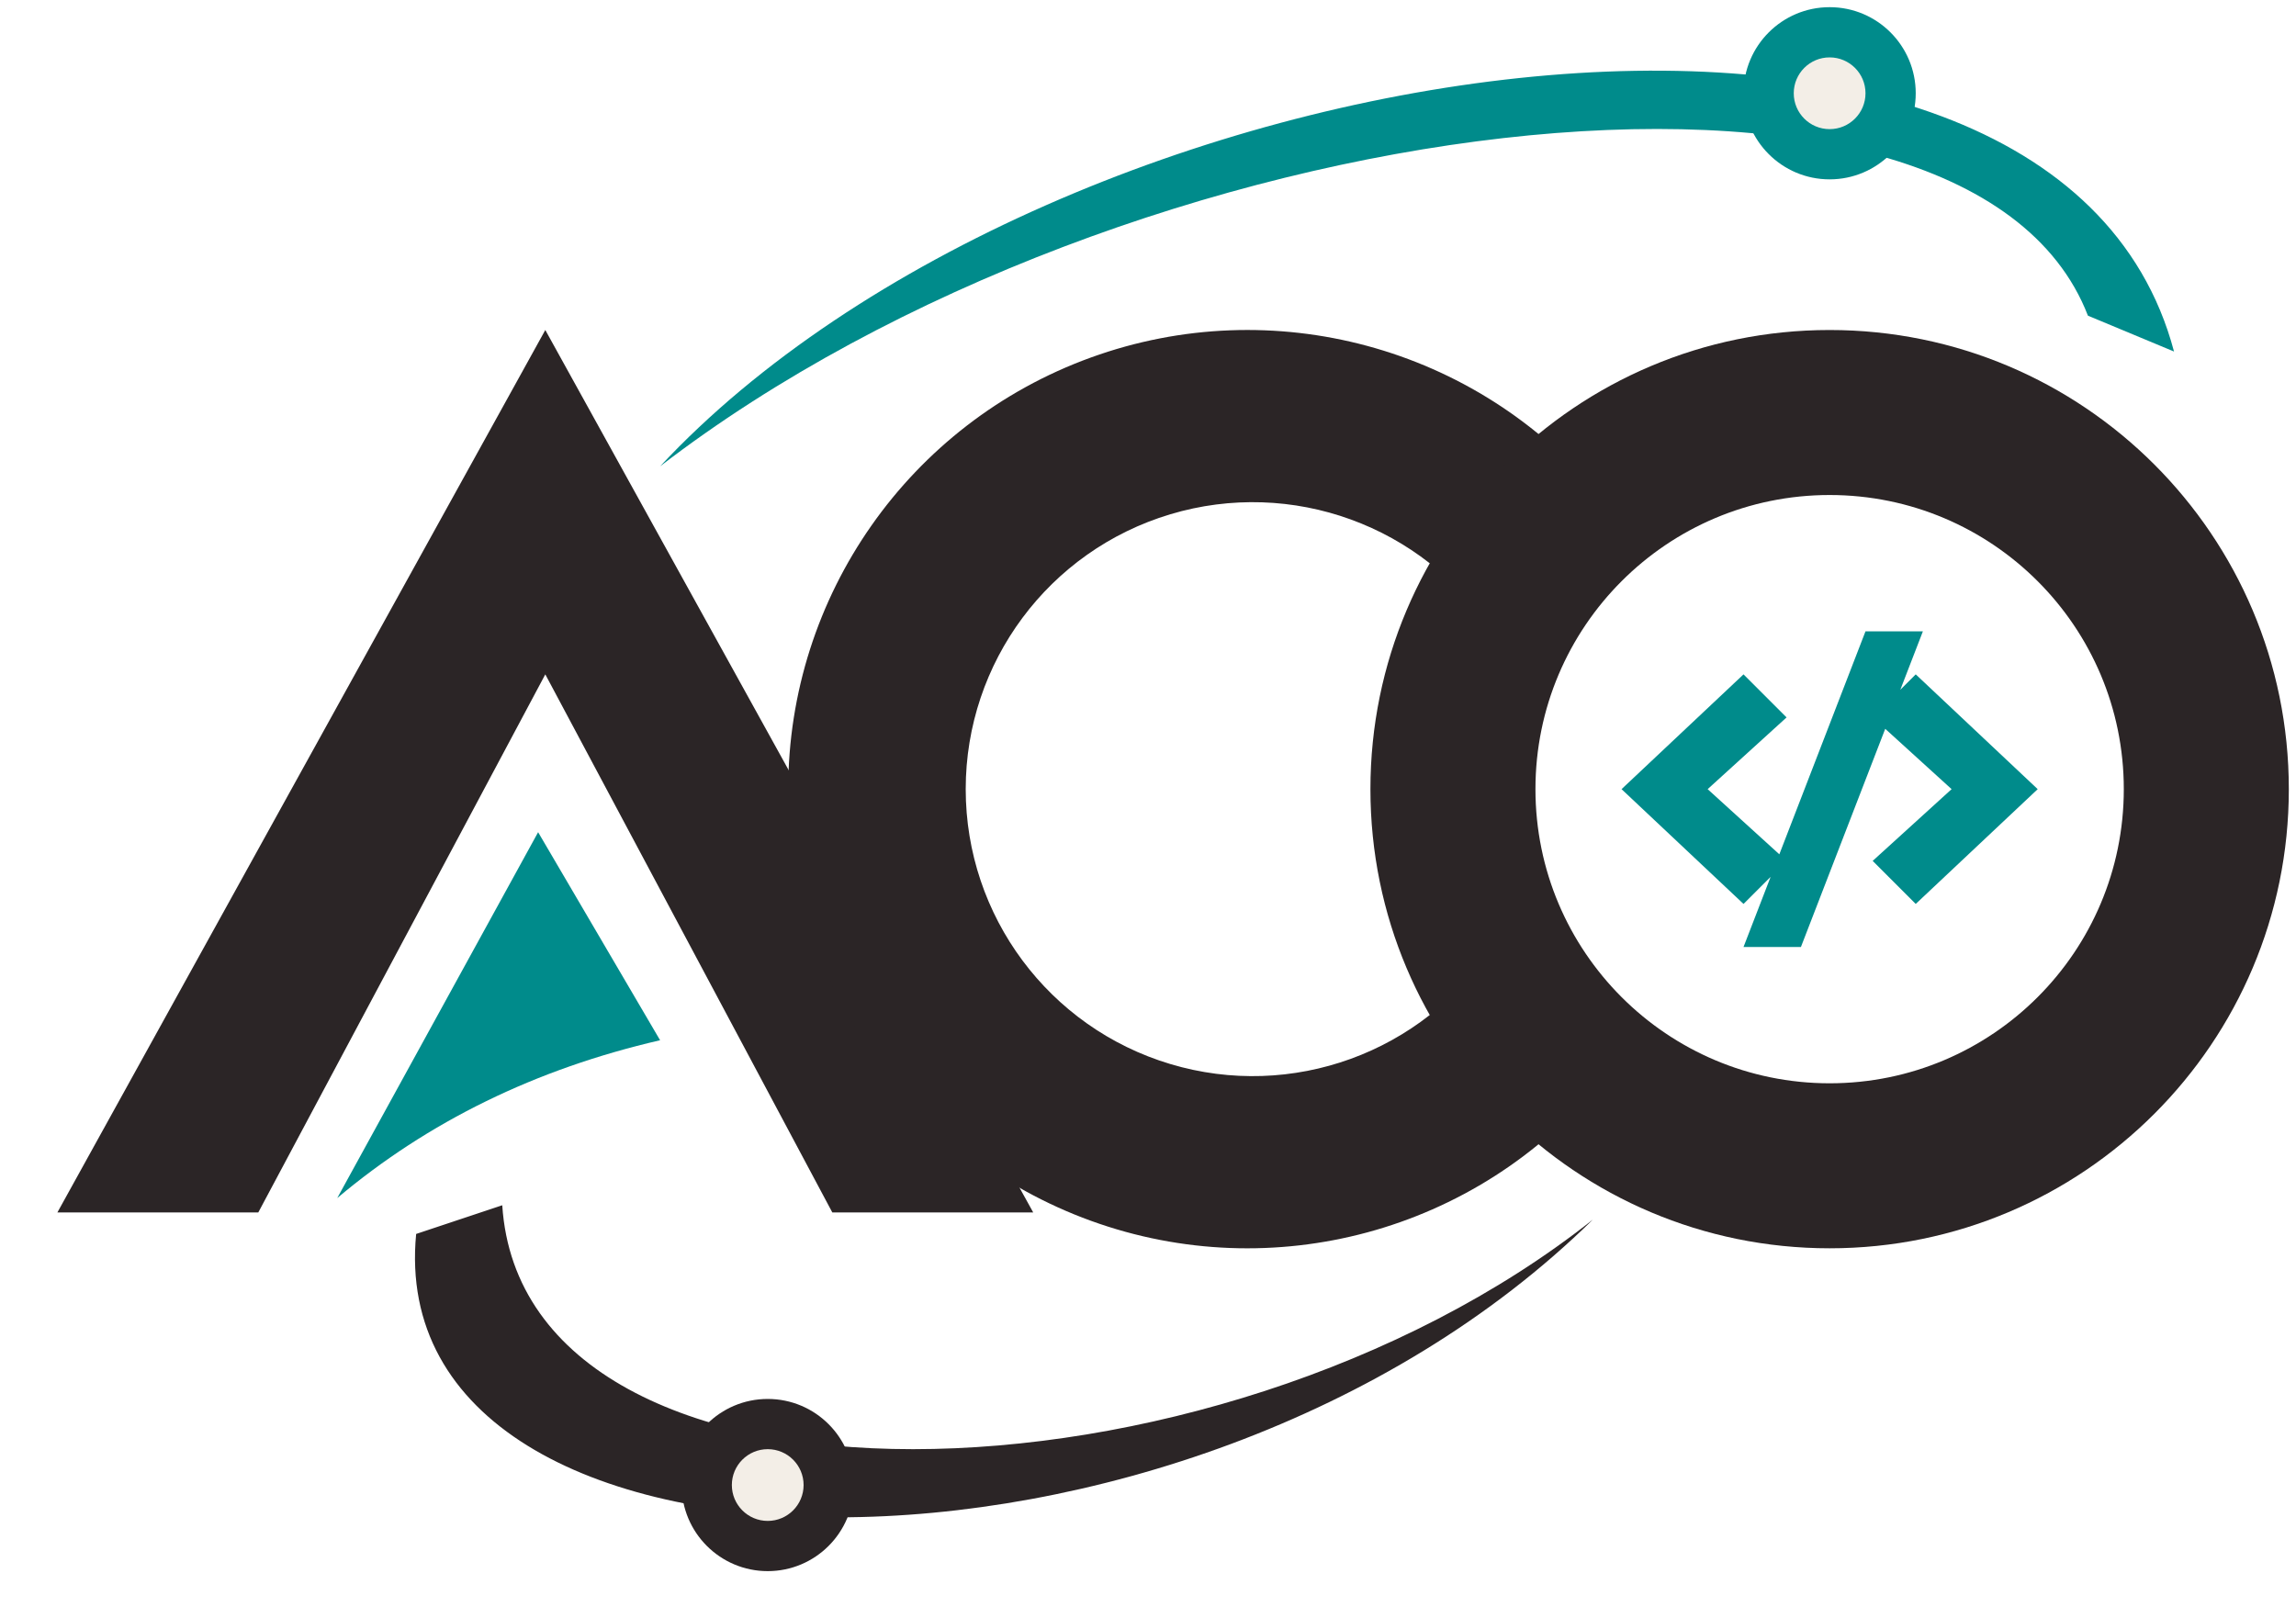
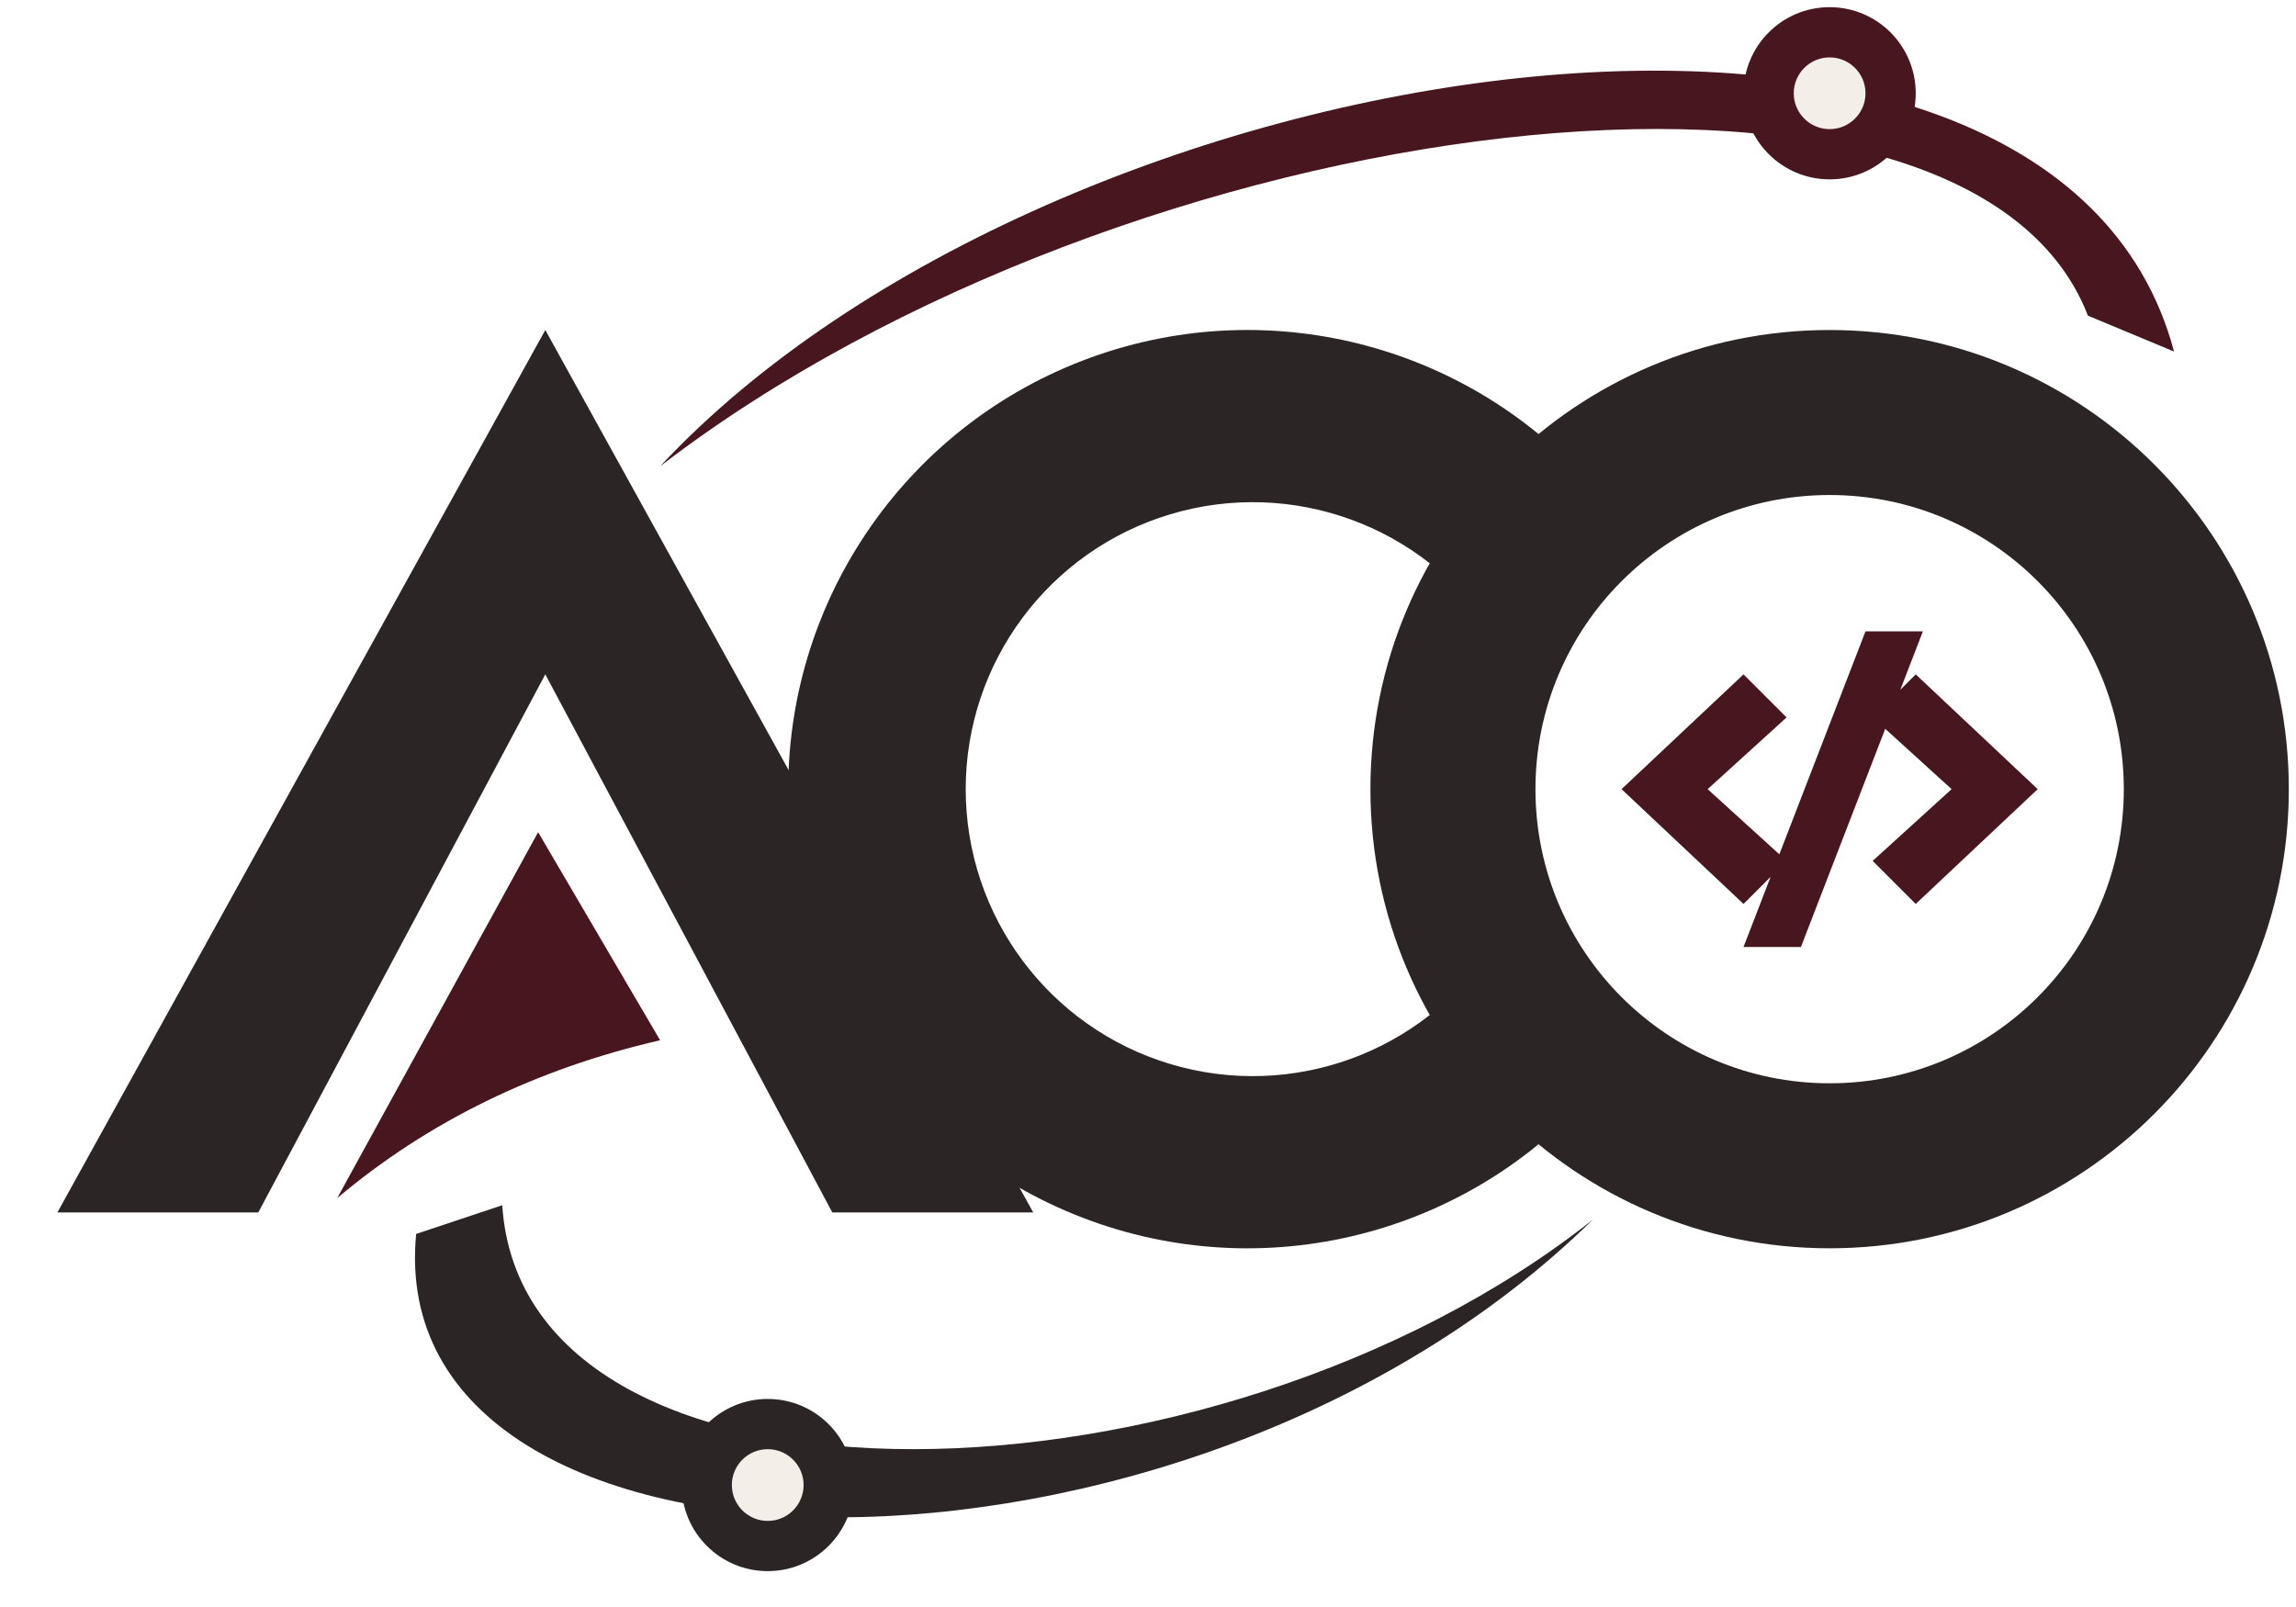
<svg xmlns="http://www.w3.org/2000/svg" viewBox="0 0 320 224">
  <g fill="#2B2526">
    <path d="M8 169 76 46 144 169H116L76 94 36 169Z" />
    <path d="M223 69A64 64 0 1 0 223 151L208 132A40 40 0 1 1 208 88Z" />
    <path fill-rule="evenodd" d="M255 46a64 64 0 1 0 0 128 64 64 0 0 0 0-128Zm0 23a41 41 0 1 1 0 82 41 41 0 0 1 0-82Z" />
  </g>
-   <g fill="#008B8B">
+   <g fill="#47161F">
    <path d="M47 167 75 116 92 145Q66 151 47 167Z" />
    <path d="M92 65C147 6 286-15 303 49L291 44C274 0 157 15 92 65Z" />
    <circle cx="255" cy="13" r="12" />
    <path d="M243 94 226 110 243 126 249 120 238 110 249 100Zm24 0-6 6 11 10-11 10 6 6 17-16Zm-7-6-17 44h8l17-44Z" />
  </g>
  <g fill="#2B2526">
    <path d="M58 172C53 224 165 226 222 170 169 212 73 214 70 168Z" />
    <circle cx="107" cy="207" r="12" />
  </g>
  <g fill="#F3EEE7">
    <circle cx="255" cy="13" r="5" />
    <circle cx="107" cy="207" r="5" />
  </g>
</svg>
